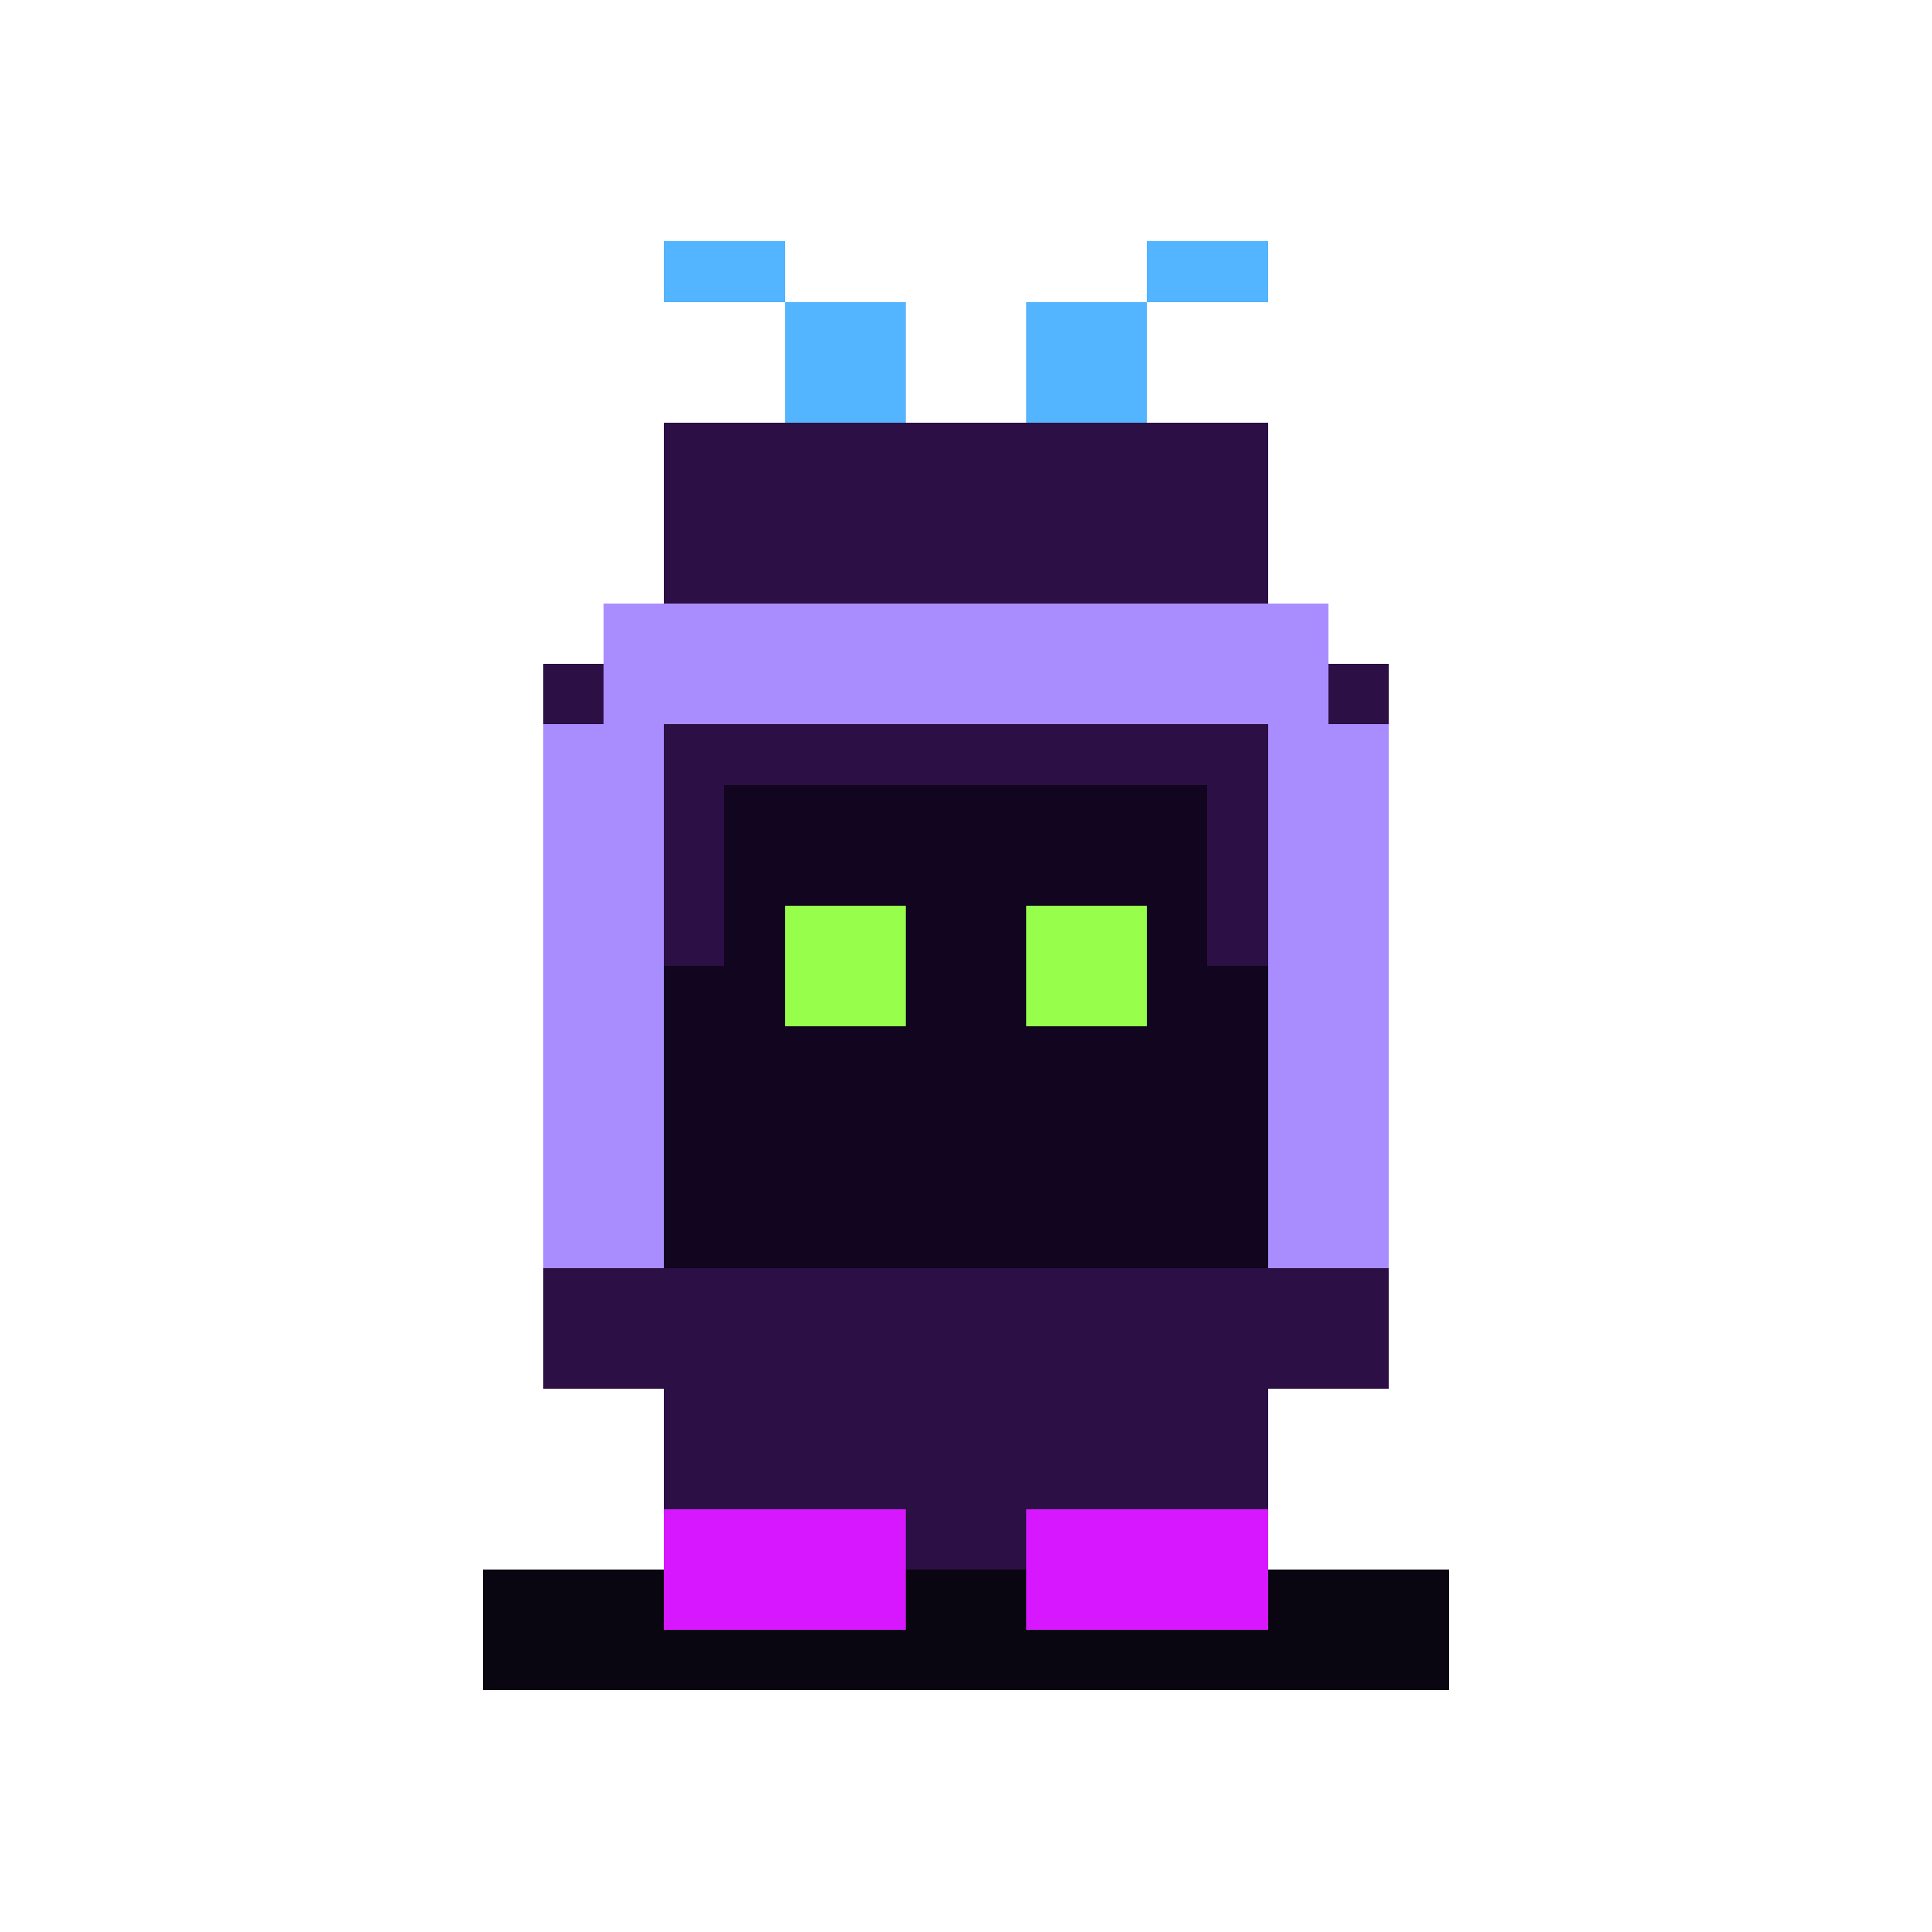
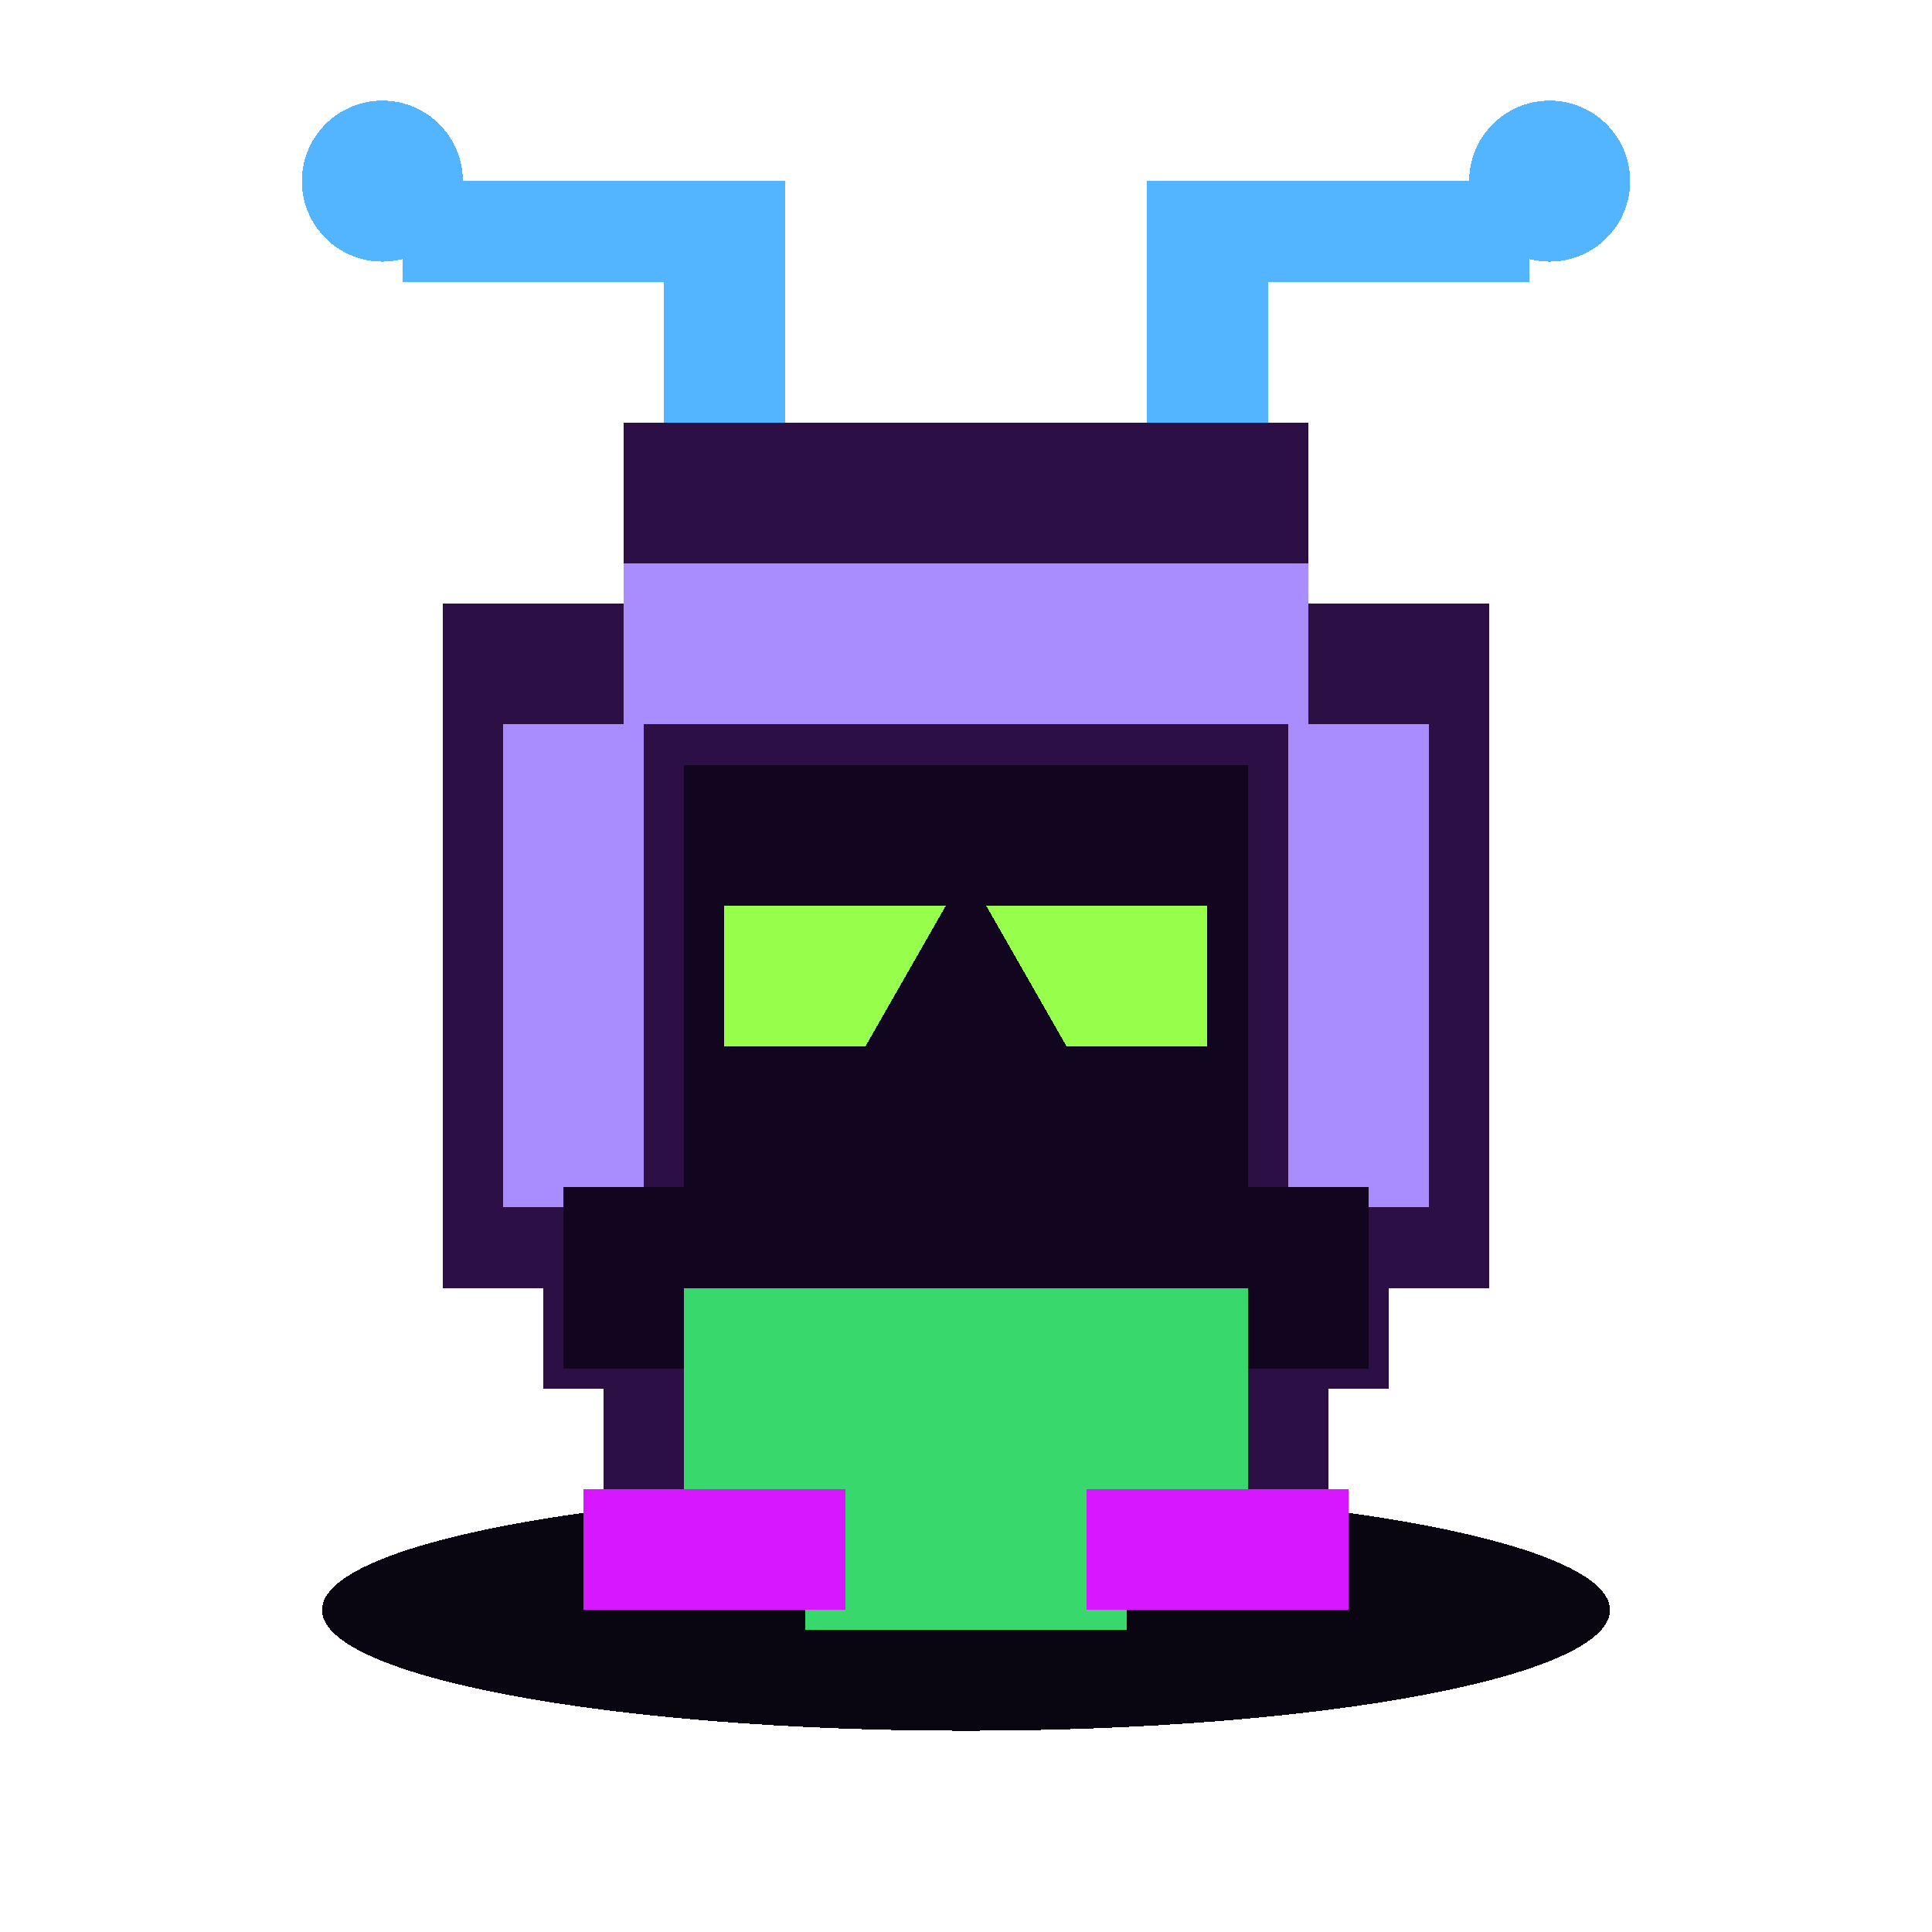
- <svg xmlns="http://www.w3.org/2000/svg" viewBox="0 0 64 64" shape-rendering="crispEdges" role="img" aria-label="Unknown repo pet pixel sprite">
+ <svg xmlns="http://www.w3.org/2000/svg" viewBox="0 0 96 96" shape-rendering="crispEdges" role="img" aria-label="Unknown repo pet mystery creature">
  <g id="shadow" fill="#090511">
-     <rect x="16" y="52" width="32" height="4" />
+     <ellipse cx="48" cy="80" rx="32" ry="6" />
+   </g>
+   <g id="antennae" fill="#53b4ff">
+     <path d="M39 22h-6v-8H20v-5h19z" />
+     <path d="M57 22h6v-8h13V9H57z" />
+     <circle cx="19" cy="9" r="4" />
+     <circle cx="77" cy="9" r="4" />
  </g>
  <g id="hood" fill="#2b0f45">
-     <rect x="22" y="14" width="20" height="8" />
-     <rect x="18" y="22" width="28" height="24" />
-     <rect x="22" y="46" width="20" height="6" />
+     <path d="M31 21h34v9h9v34h-8v10H30V64h-8V30h9z" />
+     <rect x="27" y="38" width="42" height="31" />
  </g>
  <g id="hood-edge" fill="#a98dff">
-     <rect x="20" y="20" width="24" height="4" />
-     <rect x="18" y="24" width="4" height="18" />
-     <rect x="42" y="24" width="4" height="18" />
+     <path d="M31 28h34v8H31z" />
+     <rect x="25" y="36" width="7" height="24" />
+     <rect x="64" y="36" width="7" height="24" />
  </g>
  <g id="creature-face" fill="#12051f">
-     <rect x="24" y="26" width="16" height="14" />
-     <rect x="22" y="32" width="20" height="10" />
+     <path d="M34 38h28v21h6v9H28v-9h6z" />
  </g>
  <g id="eyes" fill="#97ff4c">
-     <rect x="26" y="30" width="4" height="4" />
-     <rect x="34" y="30" width="4" height="4" />
+     <polygon points="36,45 47,45 43,52 36,52" />
+     <polygon points="60,45 49,45 53,52 60,52" />
  </g>
-   <g id="antennae" fill="#53b4ff">
-     <rect x="26" y="10" width="4" height="4" />
-     <rect x="34" y="10" width="4" height="4" />
-     <rect x="22" y="8" width="4" height="2" />
-     <rect x="38" y="8" width="4" height="2" />
+   <g id="blob-body" fill="#39d86c">
+     <rect x="34" y="64" width="28" height="11" />
+     <rect x="40" y="75" width="16" height="6" />
  </g>
  <g id="tiny-feet" fill="#d717ff">
-     <rect x="22" y="50" width="8" height="4" />
-     <rect x="34" y="50" width="8" height="4" />
+     <rect x="29" y="74" width="13" height="6" />
+     <rect x="54" y="74" width="13" height="6" />
  </g>
</svg>
